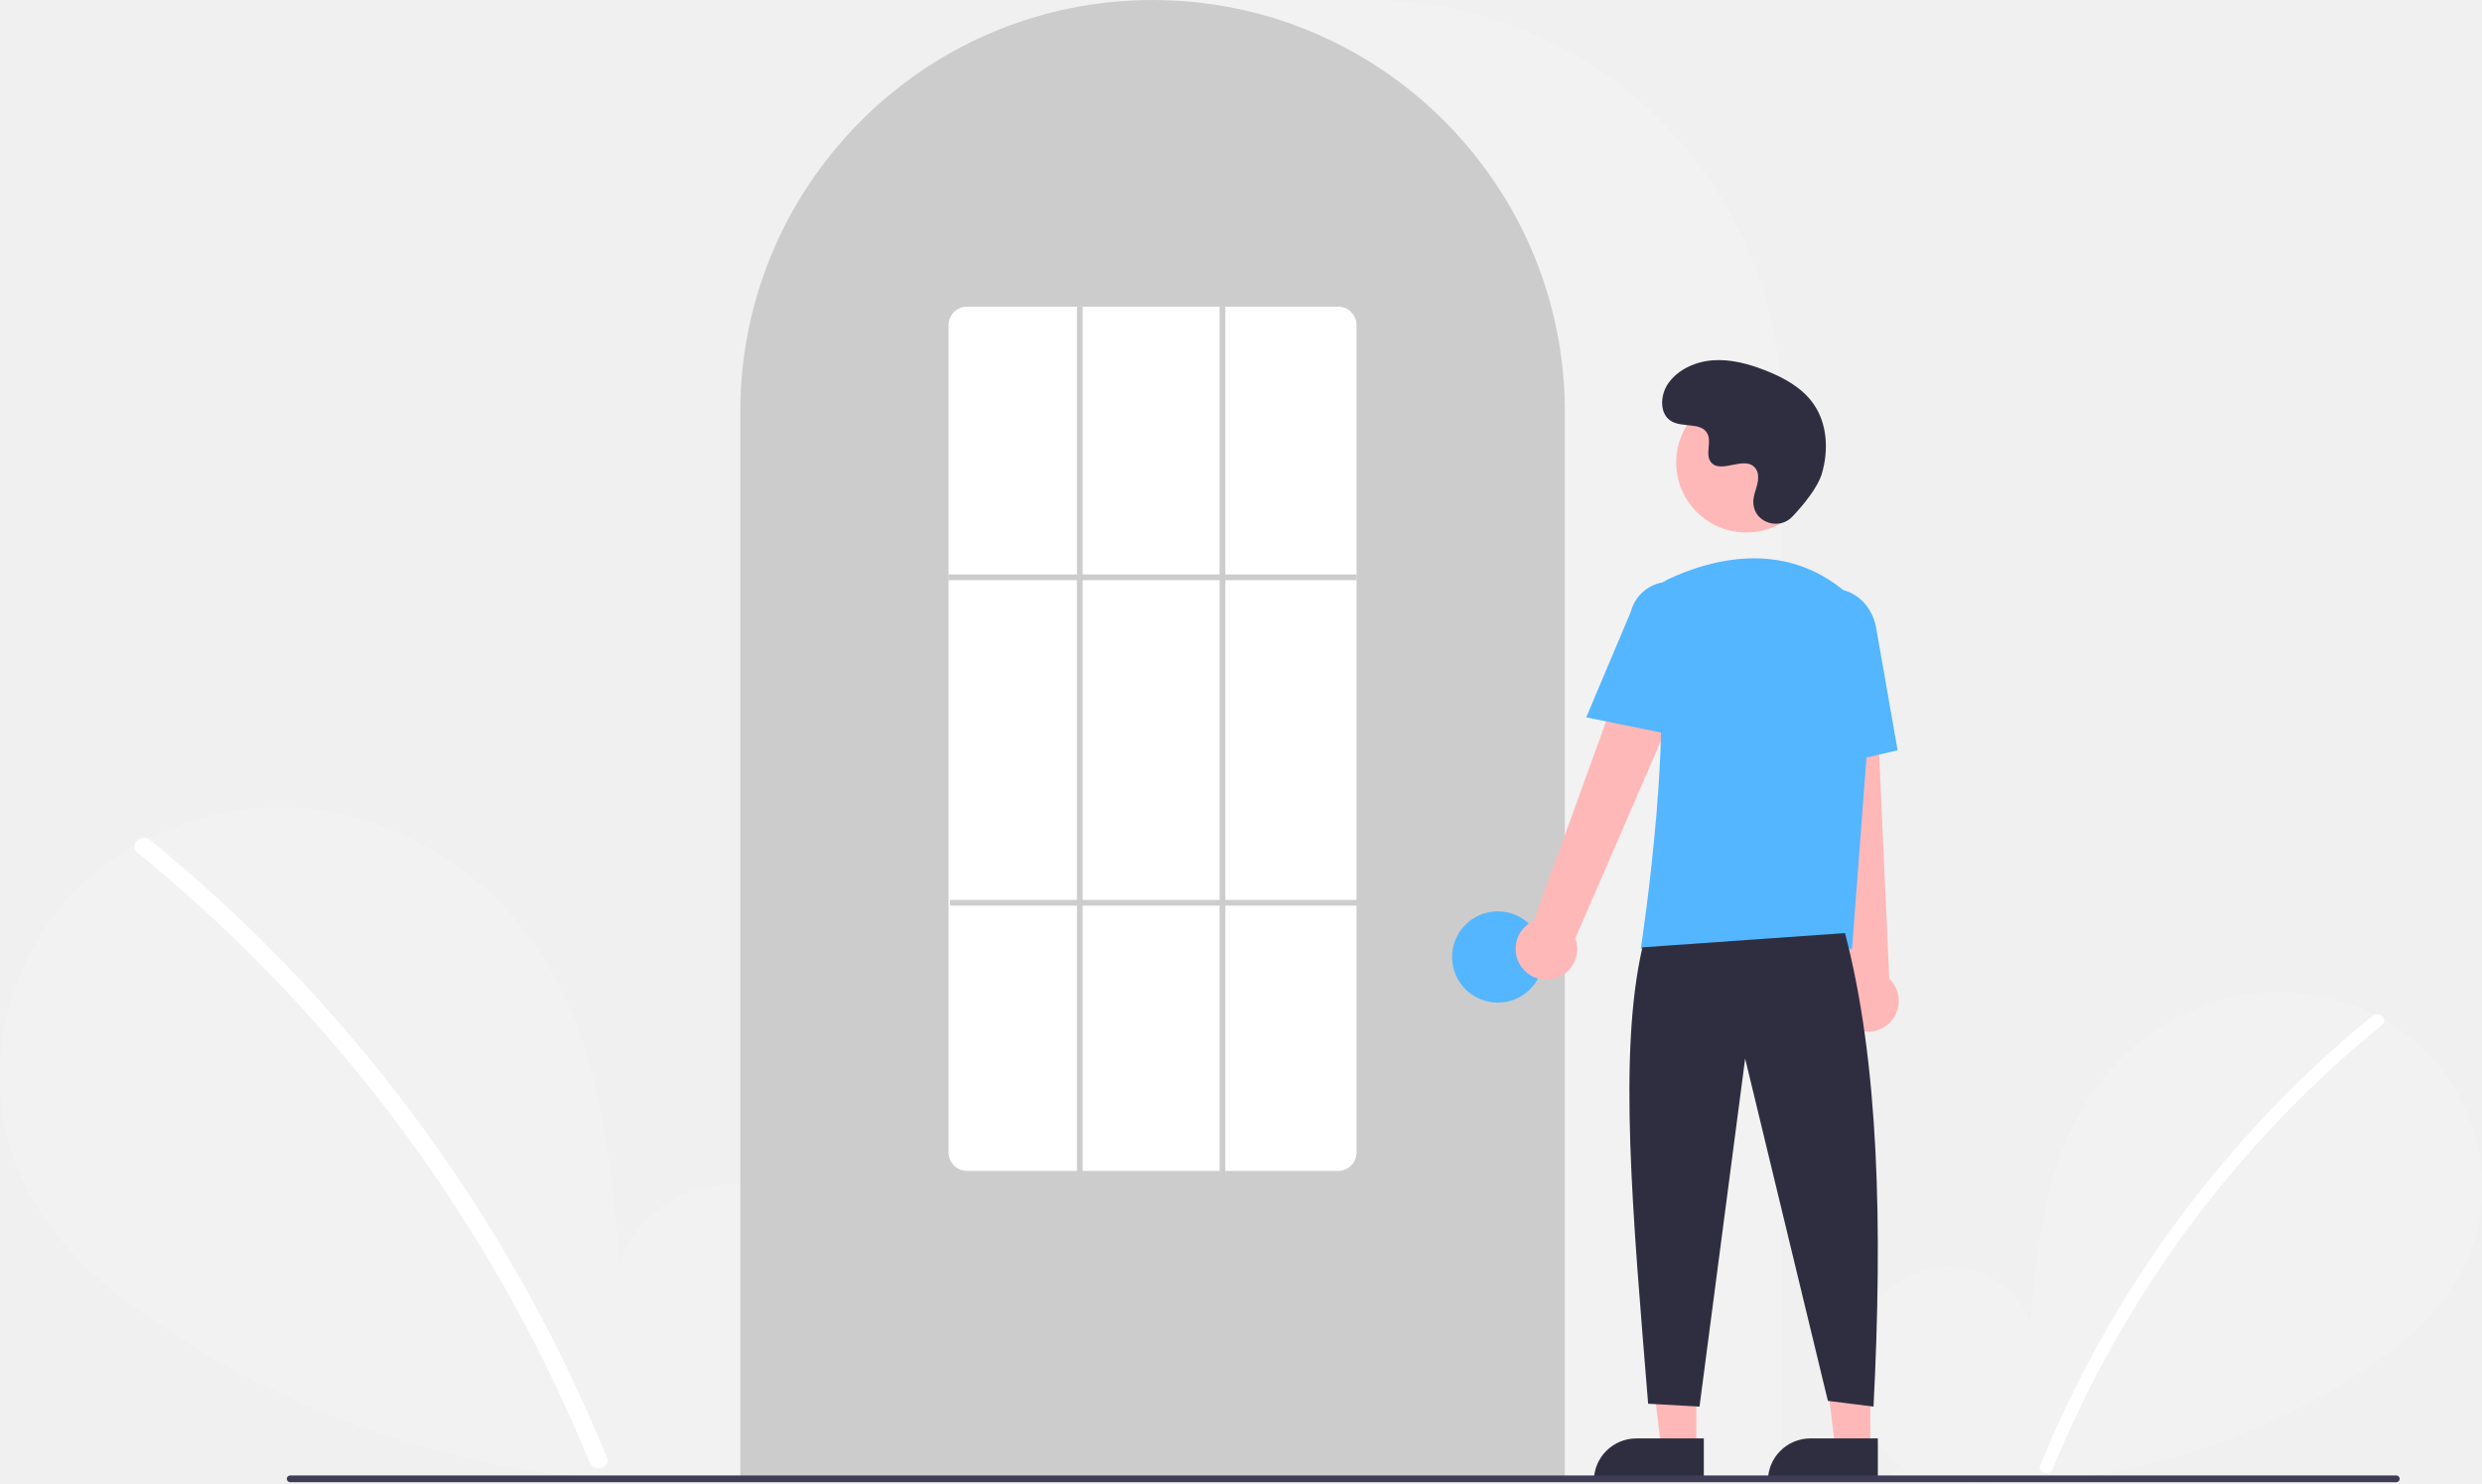
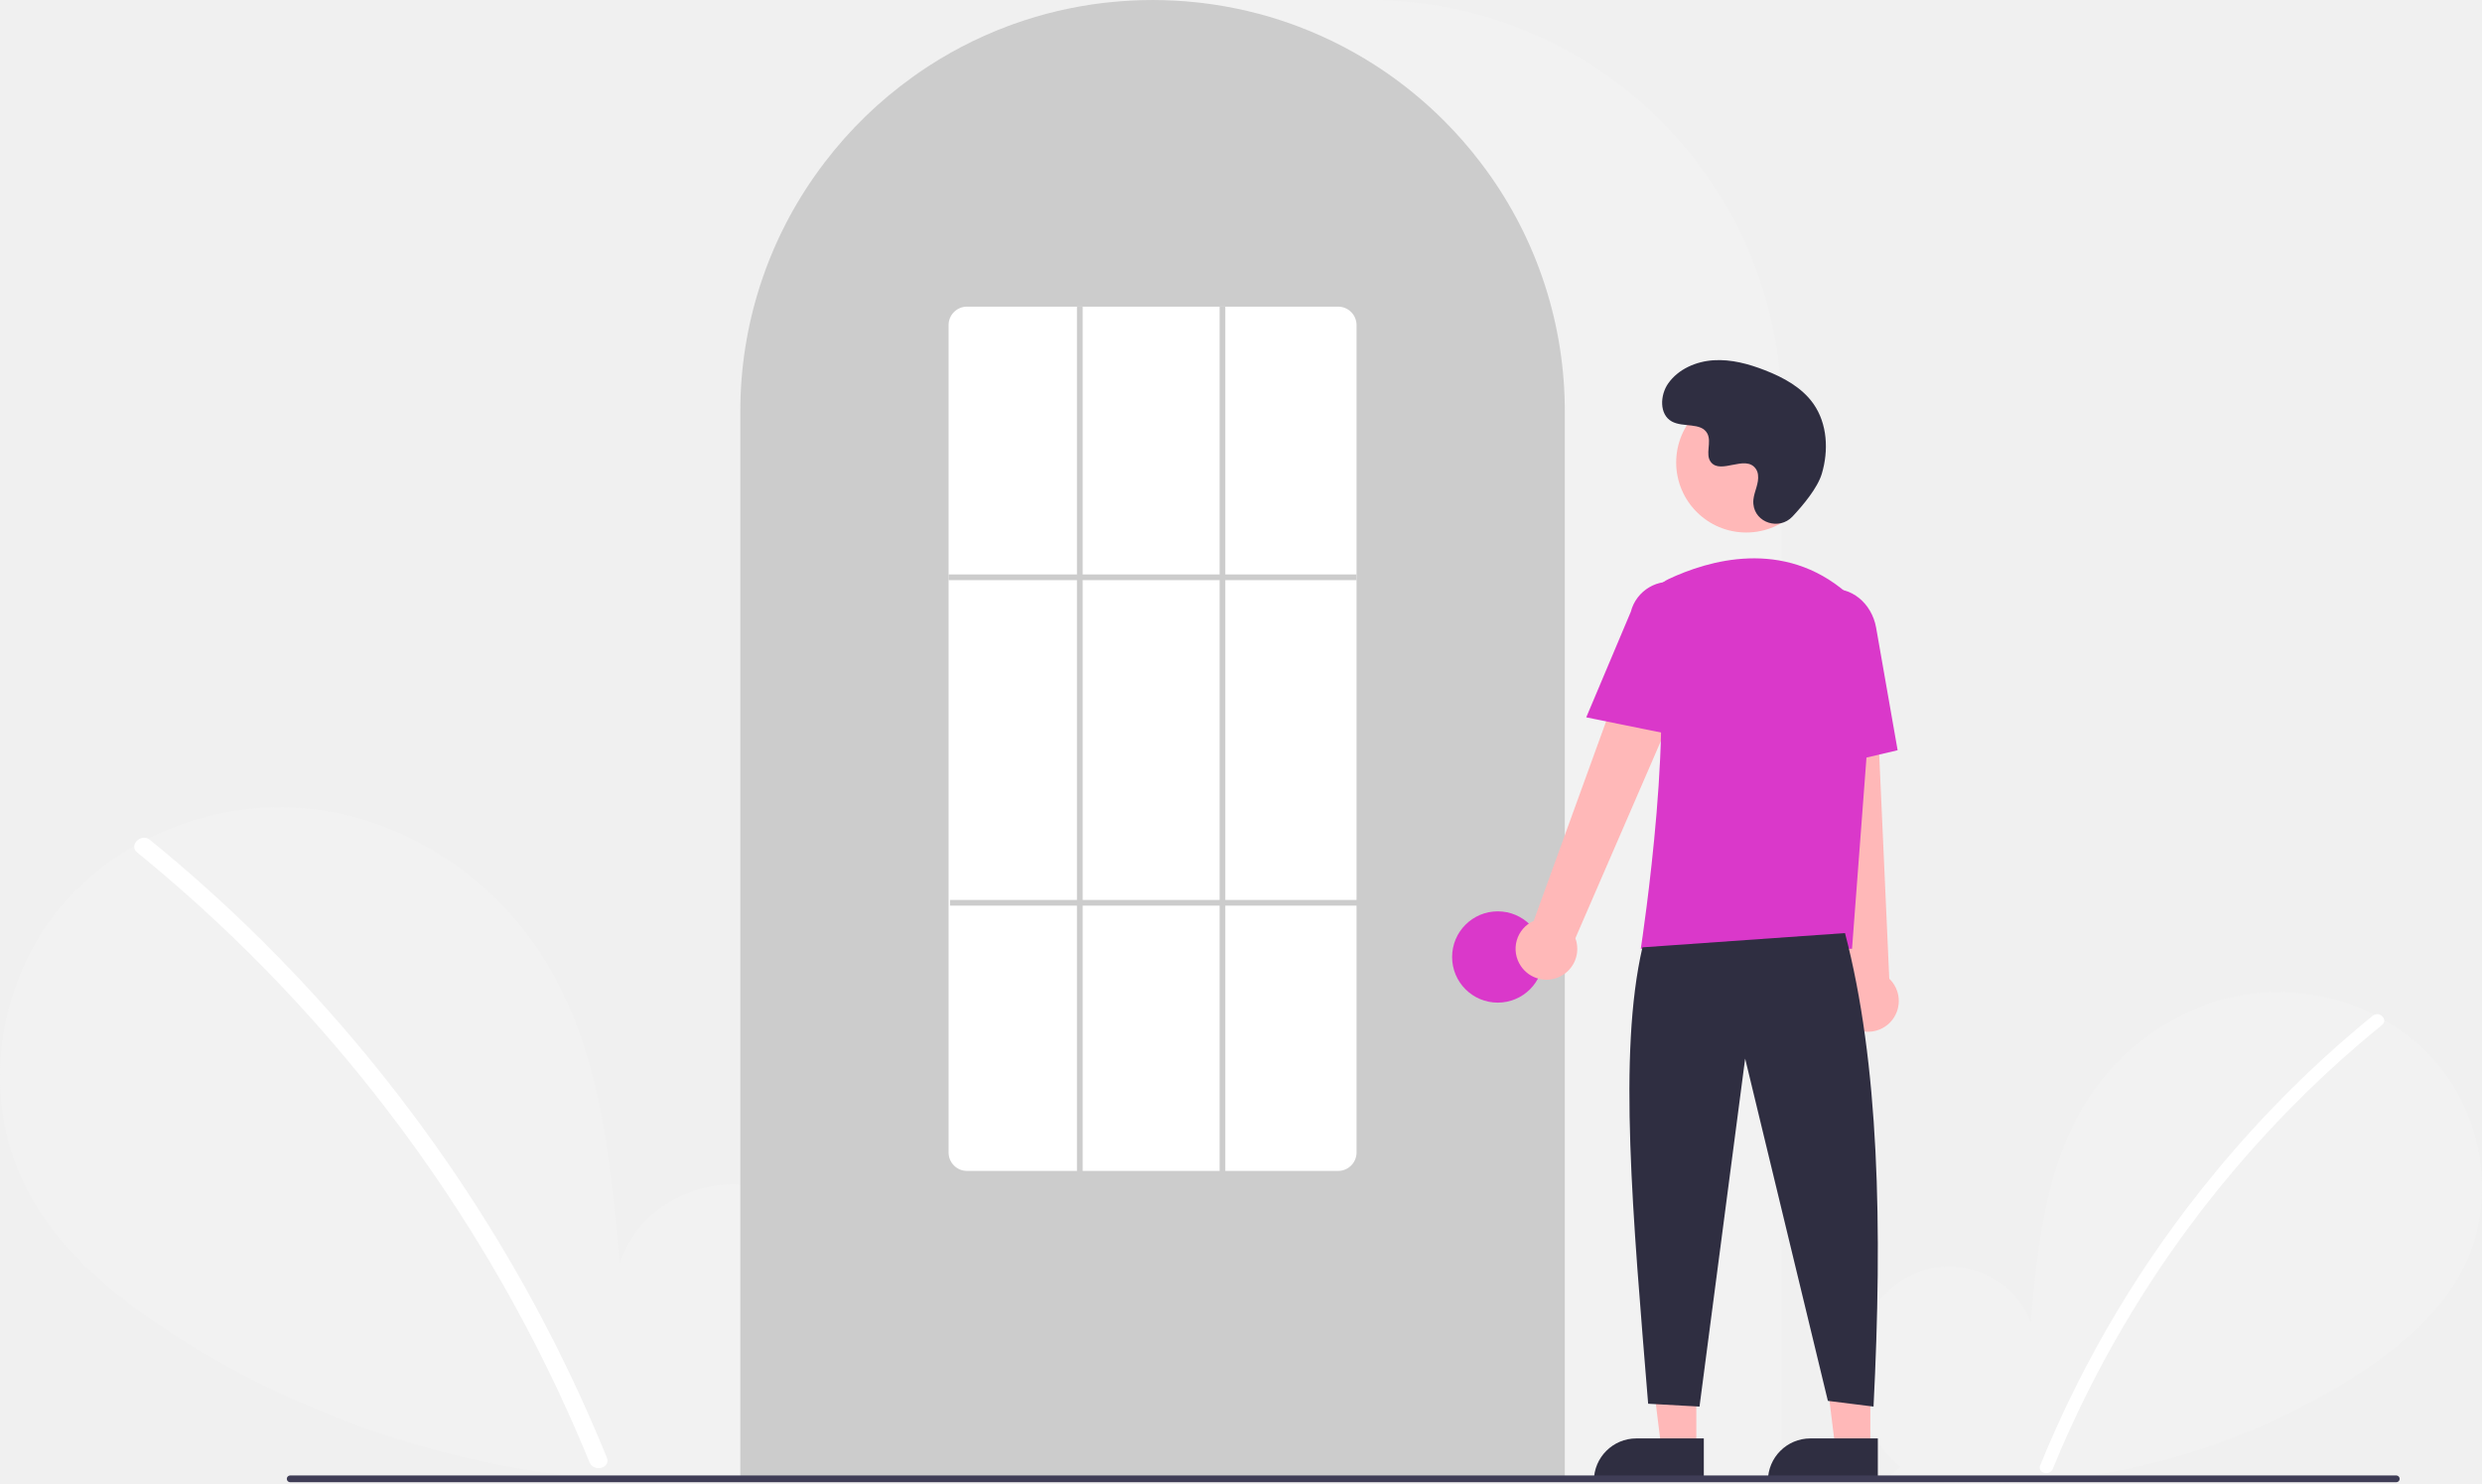
<svg xmlns="http://www.w3.org/2000/svg" data-name="Layer 1" width="870" height="520.139" viewBox="0 0 870 520.139">
  <path d="M831.092,704.187c-11.138-9.412-17.904-24.28-16.13-38.754s12.764-27.78,27.018-30.854,30.504,5.435,34.834,19.359c2.383-26.846,5.129-54.818,19.402-77.68,12.924-20.701,35.309-35.514,59.569-38.164s49.803,7.359,64.933,26.507,18.835,46.985,8.238,68.969c-7.806,16.195-22.188,28.247-37.257,38.052a240.452,240.452,0,0,1-164.454,35.977Z" transform="translate(-165 -189.9307)" fill="#f2f2f2" />
  <path d="M996.728,546.01a393.414,393.414,0,0,0-54.826,54.442,394.561,394.561,0,0,0-61.752,103.194c-1.112,2.725,3.313,3.911,4.412,1.216A392.342,392.342,0,0,1,999.963,549.245c2.284-1.86-.97-5.08-3.236-3.236Z" transform="translate(-165 -189.9307)" fill="#fff" />
  <path d="M445.067,701.63c15.299-12.927,24.591-33.348,22.154-53.228s-17.531-38.156-37.11-42.377-41.897,7.464-47.844,26.59c-3.273-36.873-7.044-75.292-26.648-106.693-17.751-28.433-48.497-48.778-81.818-52.418s-68.404,10.107-89.185,36.407-25.869,64.535-11.315,94.729c10.722,22.243,30.475,38.797,51.172,52.264,66.03,42.965,147.939,60.884,225.877,49.415" transform="translate(-165 -189.9307)" fill="#f2f2f2" />
  <path d="M217.567,484.373a540.355,540.355,0,0,1,75.304,74.777A548.076,548.076,0,0,1,352.257,647.04a545.835,545.835,0,0,1,25.43,53.846c1.527,3.743-4.55,5.372-6.06,1.671a536.36,536.36,0,0,0-49.009-92.727A539.734,539.734,0,0,0,256.889,528.632a538.441,538.441,0,0,0-43.766-39.815c-3.138-2.555,1.332-6.978,4.444-4.444Z" transform="translate(-165 -189.9307)" fill="#fff" />
  <path d="M789.5,708.931h-365v-374.5c0-79.678,64.822-144.5,144.5-144.5h76c79.677,0,144.5,64.822,144.5,144.5Z" transform="translate(-165 -189.9307)" fill="#f2f2f2" />
  <path d="M713.5,708.931h-289v-374.5a143.382,143.382,0,0,1,27.596-84.944c.664-.905,1.326-1.798,2.009-2.681a144.466,144.466,0,0,1,30.754-29.851c.66-.48,1.322-.952,1.994-1.423a144.16,144.16,0,0,1,31.472-16.459c.661-.25,1.334-.501,2.007-.742a144.02,144.02,0,0,1,31.108-7.336c.658-.09,1.333-.16,2.008-.23a146.288,146.288,0,0,1,31.105,0c.673.07,1.349.141,2.014.231a143.995,143.995,0,0,1,31.1,7.335c.673.241,1.346.492,2.009.743a143.799,143.799,0,0,1,31.106,16.216c.672.461,1.344.933,2.006,1.405a145.987,145.987,0,0,1,18.384,15.564,144.305,144.305,0,0,1,12.724,14.551c.681.88,1.343,1.773,2.005,2.677A143.382,143.382,0,0,1,713.5,334.431Z" transform="translate(-165 -189.9307)" fill="#ccc" />
-   <circle cx="525" cy="335.5" r="16" fill="#53b6fe" />
+   <circle cx="525" cy="335.5" r="16" fill="#da38ca" />
  <polygon points="594.599 507.783 582.339 507.783 576.506 460.495 594.601 460.496 594.599 507.783" fill="#ffb8b8" />
  <path d="M573.582,504.28h23.644a0,0,0,0,1,0,0v14.887a0,0,0,0,1,0,0H558.695a0,0,0,0,1,0,0v0a14.887,14.887,0,0,1,14.887-14.887Z" fill="#2f2e41" />
  <polygon points="655.599 507.783 643.339 507.783 637.506 460.495 655.601 460.496 655.599 507.783" fill="#ffb8b8" />
  <path d="M634.582,504.28h23.644a0,0,0,0,1,0,0v14.887a0,0,0,0,1,0,0H619.695a0,0,0,0,1,0,0v0a14.887,14.887,0,0,1,14.887-14.887Z" fill="#2f2e41" />
  <path d="M698.098,528.6a10.743,10.743,0,0,1,4.511-15.843l41.676-114.867L764.791,409.082,717.206,518.853a10.801,10.801,0,0,1-19.109,9.748Z" transform="translate(-165 -189.9307)" fill="#ffb8b8" />
  <path d="M814.336,550.184a10.743,10.743,0,0,1-2.893-16.217L798.533,412.458l23.338,1.066L827.236,533.045a10.801,10.801,0,0,1-12.9,17.139Z" transform="translate(-165 -189.9307)" fill="#ffb8b8" />
  <circle cx="612.106" cy="162.123" r="24.561" fill="#ffb8b8" />
-   <path d="M814.18,522.549H740.133l.089-.576c.133-.861,13.197-86.439,3.562-114.436a11.813,11.813,0,0,1,6.069-14.584h0c13.772-6.485,40.208-14.471,62.52,4.909a28.234,28.234,0,0,1,9.459,23.396Z" transform="translate(-165 -189.9307)" fill="#53b6fe" />
-   <path d="M754.354,448.181,721.018,441.418l15.626-37.03a13.997,13.997,0,0,1,27.106,6.998Z" transform="translate(-165 -189.9307)" fill="#53b6fe" />
-   <path d="M797.05,460.739l-2.004-45.941c-1.52-8.636,3.424-16.8,11.027-18.135,7.605-1.33,15.032,4.66,16.558,13.36l7.533,42.928Z" transform="translate(-165 -189.9307)" fill="#53b6fe" />
+   <path d="M814.18,522.549H740.133l.089-.576c.133-.861,13.197-86.439,3.562-114.436a11.813,11.813,0,0,1,6.069-14.584h0c13.772-6.485,40.208-14.471,62.52,4.909a28.234,28.234,0,0,1,9.459,23.396Z" transform="translate(-165 -189.9307)" fill="#da38ca" />
+   <path d="M754.354,448.181,721.018,441.418l15.626-37.03a13.997,13.997,0,0,1,27.106,6.998Z" transform="translate(-165 -189.9307)" fill="#da38ca" />
+   <path d="M797.05,460.739l-2.004-45.941c-1.52-8.636,3.424-16.8,11.027-18.135,7.605-1.33,15.032,4.66,16.558,13.36l7.533,42.928Z" transform="translate(-165 -189.9307)" fill="#da38ca" />
  <path d="M811.716,517.049c11.915,45.377,13.214,103.069,10,166l-16-2-29-120-16,122-18-1c-5.377-66.03-10.613-122.715-2-160Z" transform="translate(-165 -189.9307)" fill="#2f2e41" />
  <path d="M793.289,371.035c-4.582,4.881-13.091,2.261-13.688-4.407a8.055,8.055,0,0,1,.01-1.556c.308-2.954,2.015-5.635,1.606-8.754a4.59,4.59,0,0,0-.84-2.149c-3.651-4.889-12.222,2.187-15.668-2.239-2.113-2.714.371-6.987-1.251-10.021-2.14-4.004-8.479-2.029-12.454-4.221-4.423-2.439-4.158-9.225-1.247-13.353,3.551-5.034,9.776-7.72,15.923-8.107s12.253,1.275,17.992,3.511c6.521,2.541,12.988,6.054,17.001,11.788,4.88,6.973,5.35,16.348,2.909,24.502C802.098,360.99,797.031,367.049,793.289,371.035Z" transform="translate(-165 -189.9307)" fill="#2f2e41" />
  <path d="M1004.982,709.574h-738.294a1.191,1.191,0,0,1,0-2.381h738.294a1.191,1.191,0,0,1,0,2.381Z" transform="translate(-165 -189.9307)" fill="#3f3d56" />
  <path d="M634,600.431H504a6.465,6.465,0,0,1-6.5-6.415V303.846a6.465,6.465,0,0,1,6.5-6.415H634a6.465,6.465,0,0,1,6.5,6.415V594.015A6.465,6.465,0,0,1,634,600.431Z" transform="translate(-165 -189.9307)" fill="#fff" />
  <rect x="332.5" y="201.39" width="143" height="2" fill="#ccc" />
  <rect x="333" y="315.5" width="143" height="2" fill="#ccc" />
  <rect x="377.5" y="107.5" width="2" height="304" fill="#ccc" />
  <rect x="427.5" y="107.5" width="2" height="304" fill="#ccc" />
</svg>
